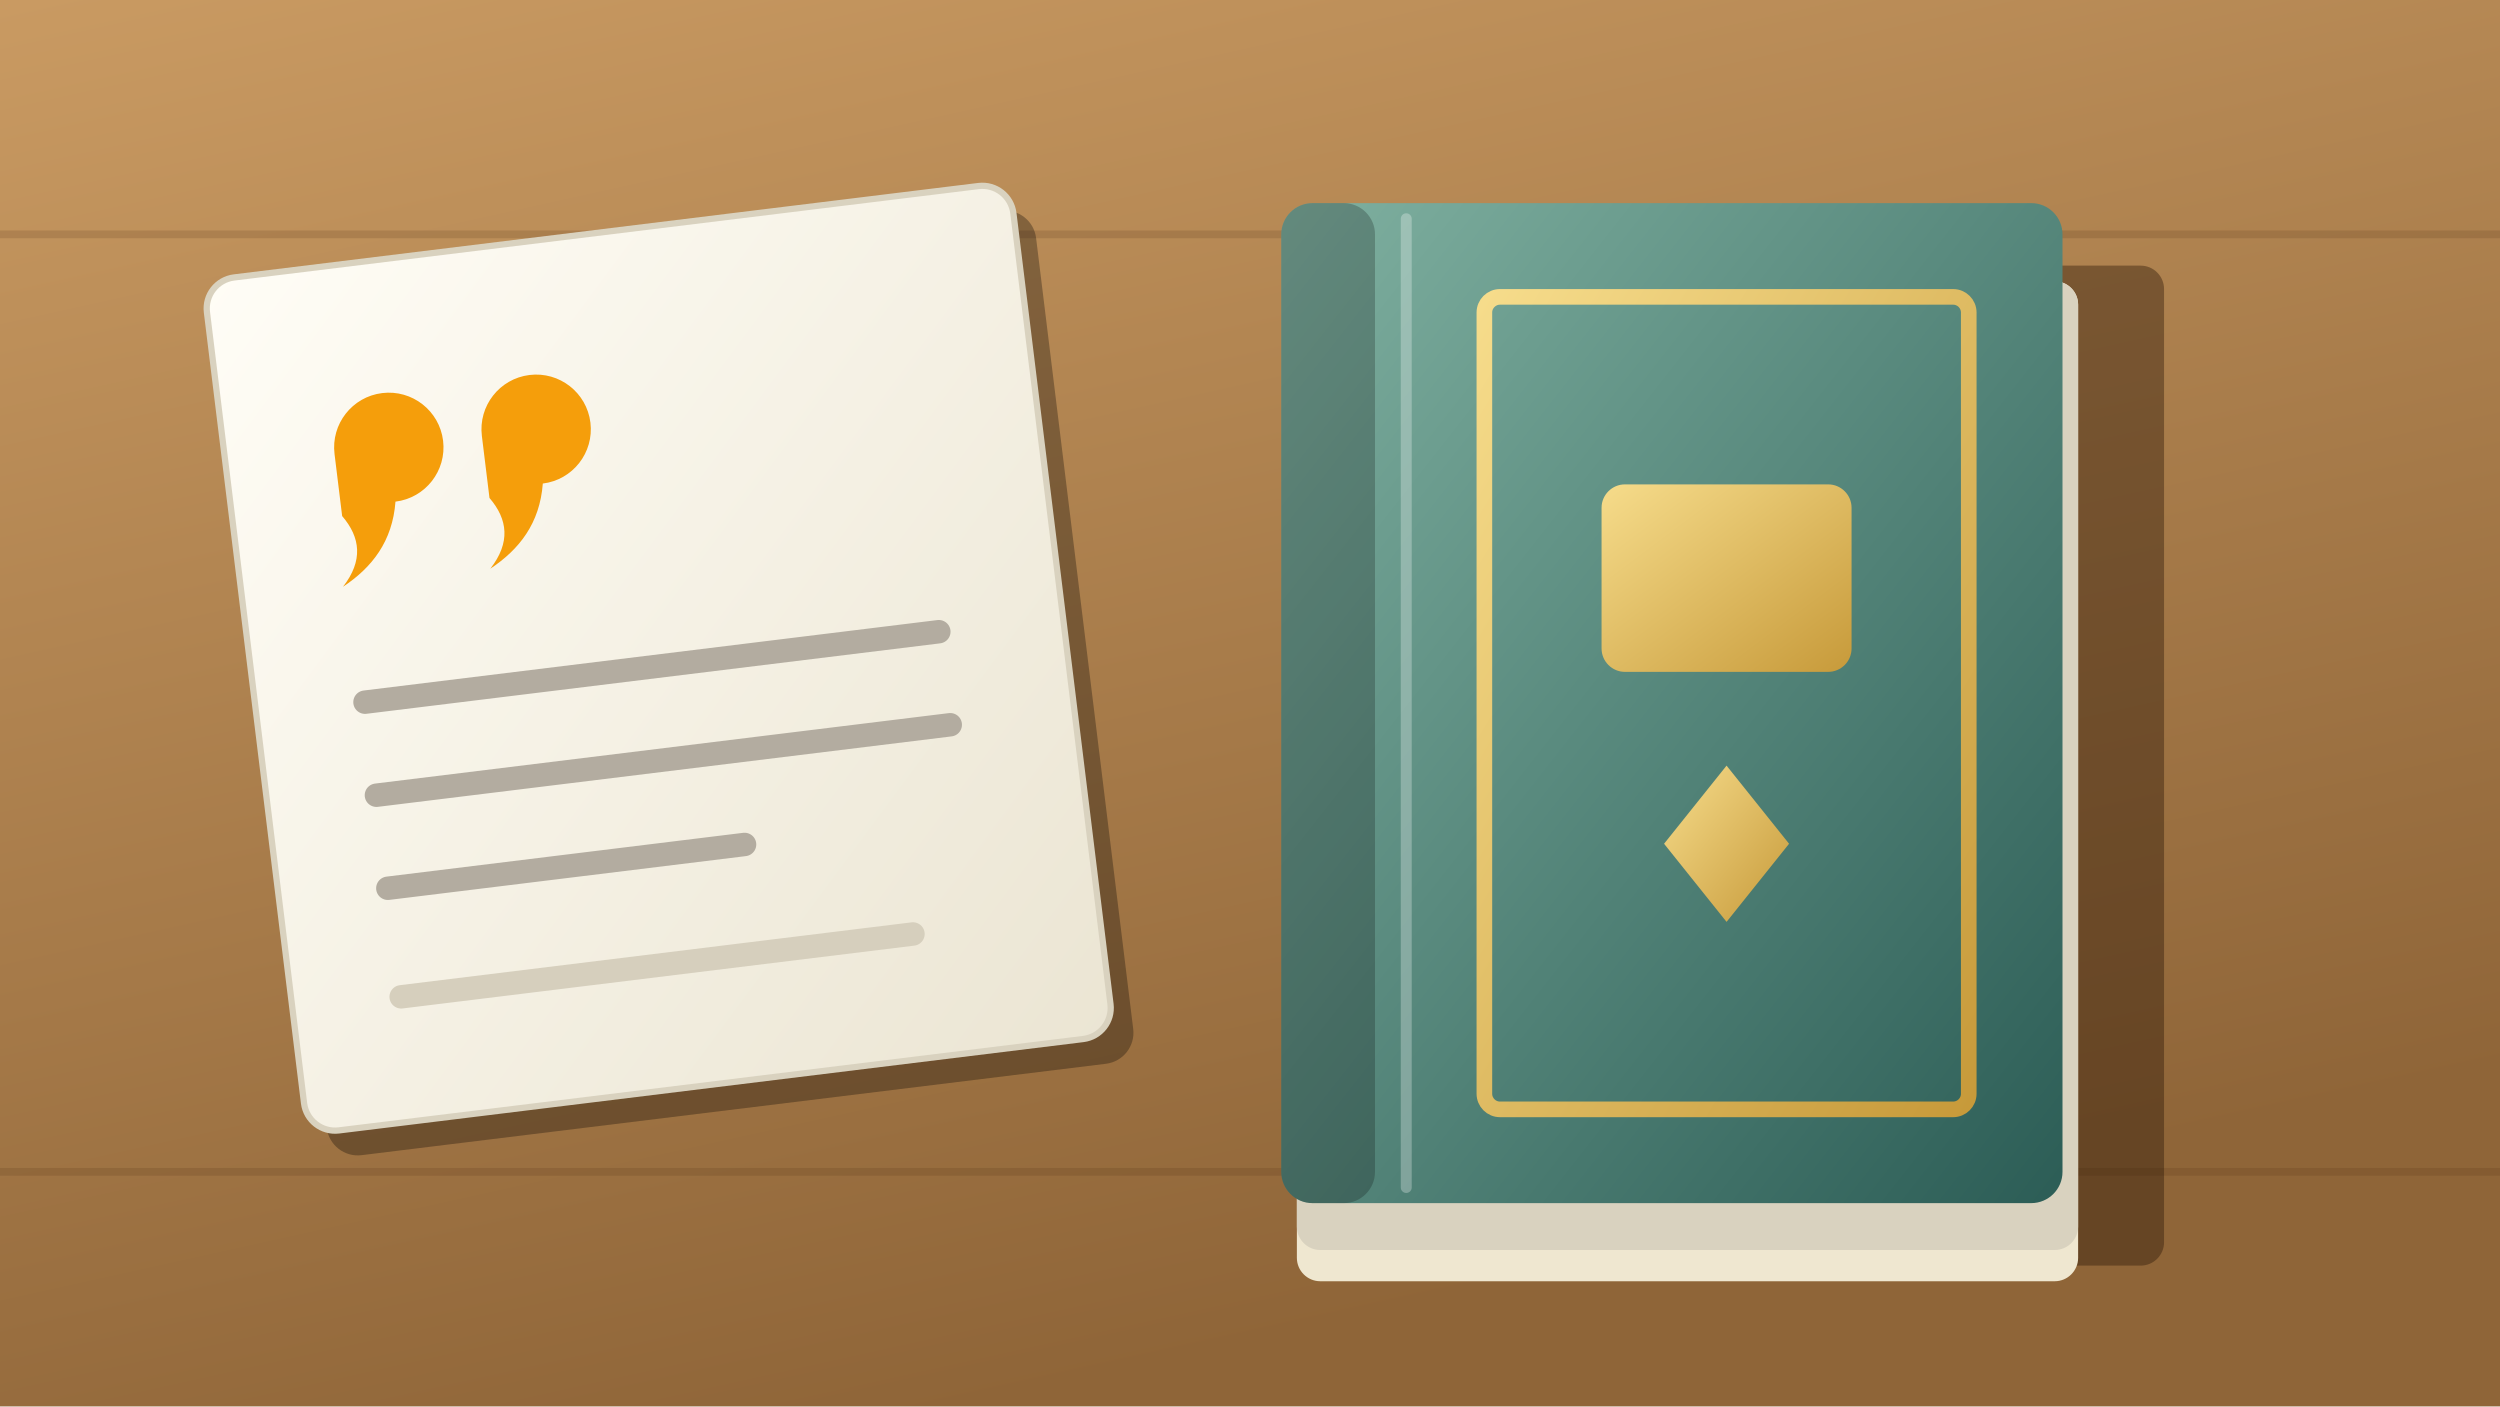
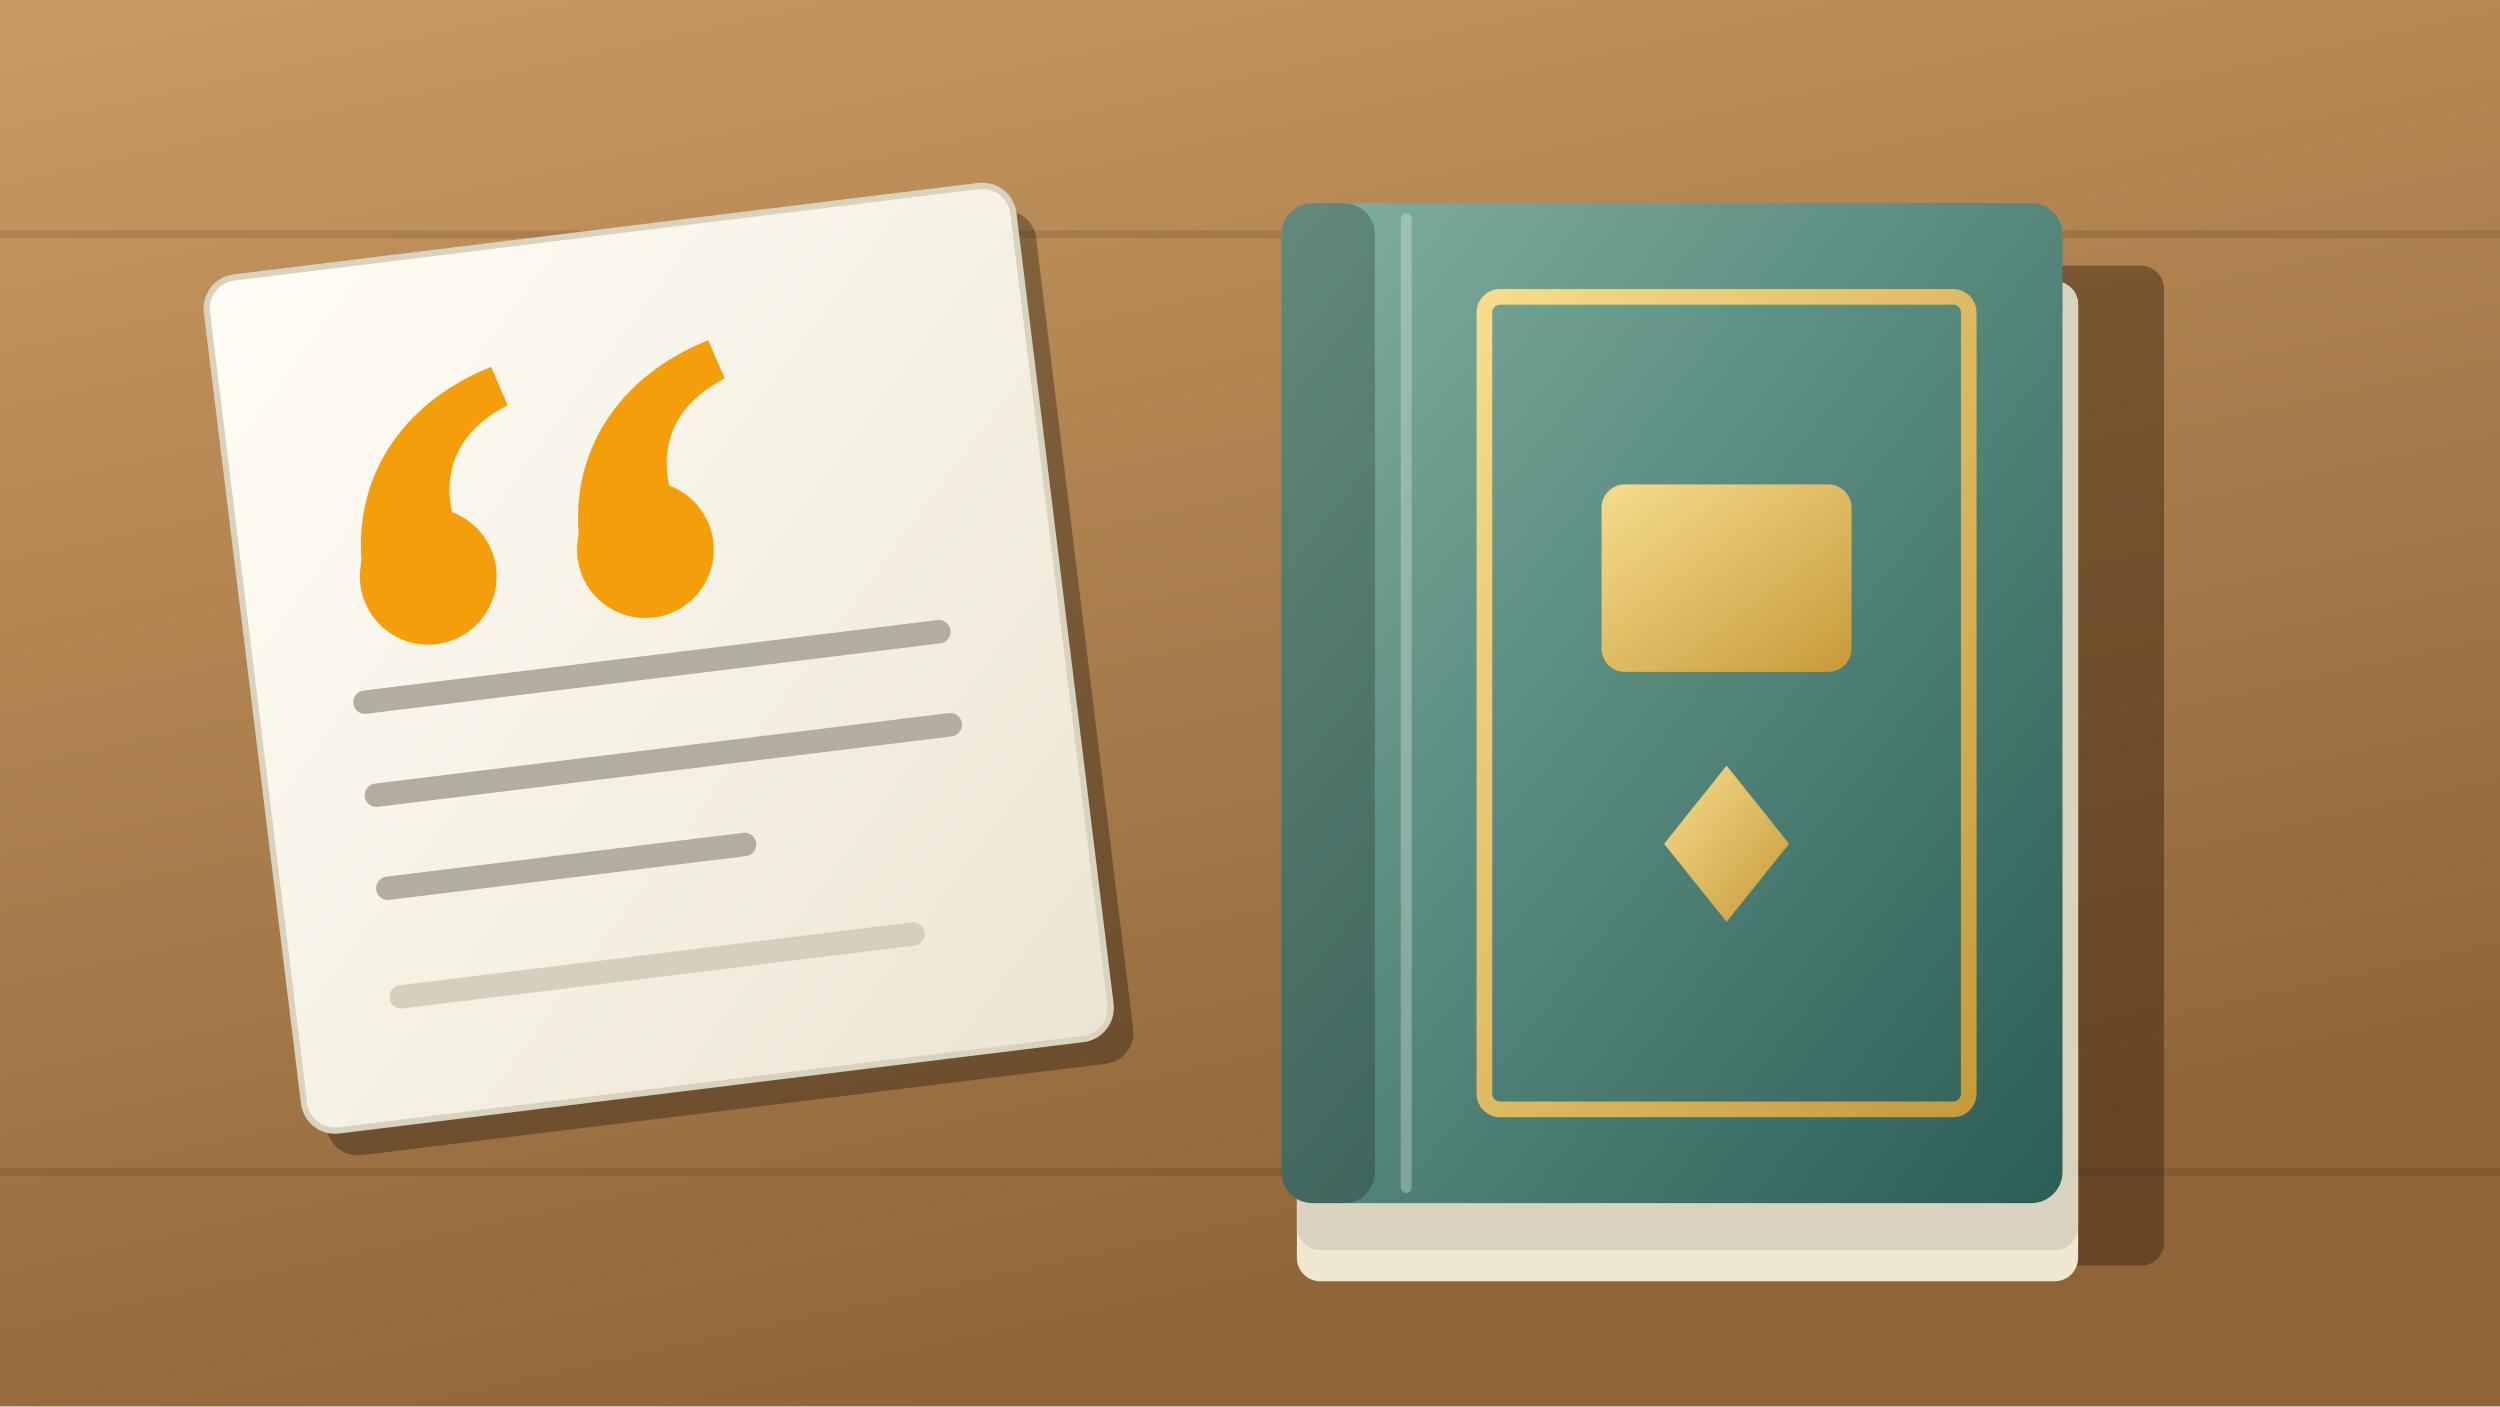
<svg xmlns="http://www.w3.org/2000/svg" width="320" height="180" viewBox="0 0 320 180">
  <rect width="320" height="180" fill="#8f6538" />
  <defs>
    <linearGradient id="firstlines-paper" x1="0" y1="0" x2="1" y2="1">
      <stop offset="0" stop-color="#fffdf6" />
      <stop offset="1" stop-color="#ebe5d3" />
    </linearGradient>
    <linearGradient id="firstlines-wood" x1="0" y1="0" x2="0.4" y2="1">
      <stop offset="0" stop-color="#c99a62" />
      <stop offset="1" stop-color="#8f6538" />
    </linearGradient>
    <linearGradient id="firstlines-cloth" x1="0" y1="0" x2="1" y2="1">
      <stop offset="0" stop-color="#7fb0a0" />
      <stop offset="1" stop-color="#2c5d56" />
    </linearGradient>
    <linearGradient id="firstlines-gold" x1="0" y1="0" x2="1" y2="1">
      <stop offset="0" stop-color="#f6dc8b" />
      <stop offset="1" stop-color="#c79a3a" />
    </linearGradient>
  </defs>
  <rect x="0" y="0" width="320" height="180" fill="url(#firstlines-wood)" />
  <g stroke="rgba(70,40,14,0.16)">
    <path d="M0 30H320M0 150H320" />
  </g>
  <g transform="translate(26 36) rotate(-7)">
    <rect x="2.5" y="3.5" width="104" height="110" rx="4" fill="rgba(0,0,0,0.3)" />
    <rect x="0" y="0" width="104" height="110" rx="4" fill="url(#firstlines-paper)" stroke="#d9d2bf" stroke-width="0.8" />
-     <path d="M14 26a7 7 0 1 1 7 7c-1 5-4 8-8 10c3-3 3-6 1-9Z" fill="#f59e0b" transform="translate(0 -2)" />
-     <path d="M33 26a7 7 0 1 1 7 7c-1 5-4 8-8 10c3-3 3-6 1-9Z" fill="#f59e0b" transform="translate(0 -2)" />
+     <g transform="translate(24 41) scale(1.25)">
+       <circle cx="0" cy="0" r="7" fill="#f59e0b" />
+       <path d="M-6.6 -2C-6.4 -11 -0.5 -18 9 -20.5L10.2 -16.4C4.2 -14.2 2.2 -9.6 3.6 -4Z" fill="#f59e0b" />
+     </g>
+     <g transform="translate(52 41) scale(1.25)">
+       <circle cx="0" cy="0" r="7" fill="#f59e0b" />
+       <path d="M-6.6 -2C-6.4 -11 -0.5 -18 9 -20.5L10.2 -16.4C4.2 -14.2 2.2 -9.6 3.6 -4Z" fill="#f59e0b" />
+     </g>
    <path d="M14 56L88 56" stroke="#b3aca0" stroke-width="3" stroke-linecap="round" fill="none" />
    <path d="M14 68L88 68" stroke="#b3aca0" stroke-width="3" stroke-linecap="round" fill="none" />
    <path d="M14 80L60 80" stroke="#b3aca0" stroke-width="3" stroke-linecap="round" fill="none" />
    <path d="M14 94L80 94" stroke="#d6cfbd" stroke-width="3" stroke-linecap="round" fill="none" />
  </g>
  <rect x="172" y="28" width="100" height="128" rx="3" fill="rgba(40,22,6,0.4)" transform="translate(5 6)" />
  <rect x="166" y="36" width="100" height="128" rx="3" fill="#efe7d0" />
  <rect x="166" y="36" width="100" height="124" rx="3" fill="#d9d2bf" />
  <rect x="164" y="26" width="100" height="128" rx="4" fill="url(#firstlines-cloth)" />
  <rect x="164" y="26" width="12" height="128" rx="4" fill="rgba(0,0,0,0.22)" />
  <path d="M180 28L180 152" stroke="rgba(255,255,255,0.28)" stroke-width="1.4" stroke-linecap="round" fill="none" />
  <rect x="190" y="38" width="62" height="104" rx="2" fill="none" stroke="url(#firstlines-gold)" stroke-width="2" />
  <rect x="205" y="62" width="32" height="24" rx="3" fill="url(#firstlines-gold)" />
  <path d="M221 98L229 108L221 118L213 108Z" fill="url(#firstlines-gold)" />
</svg>
